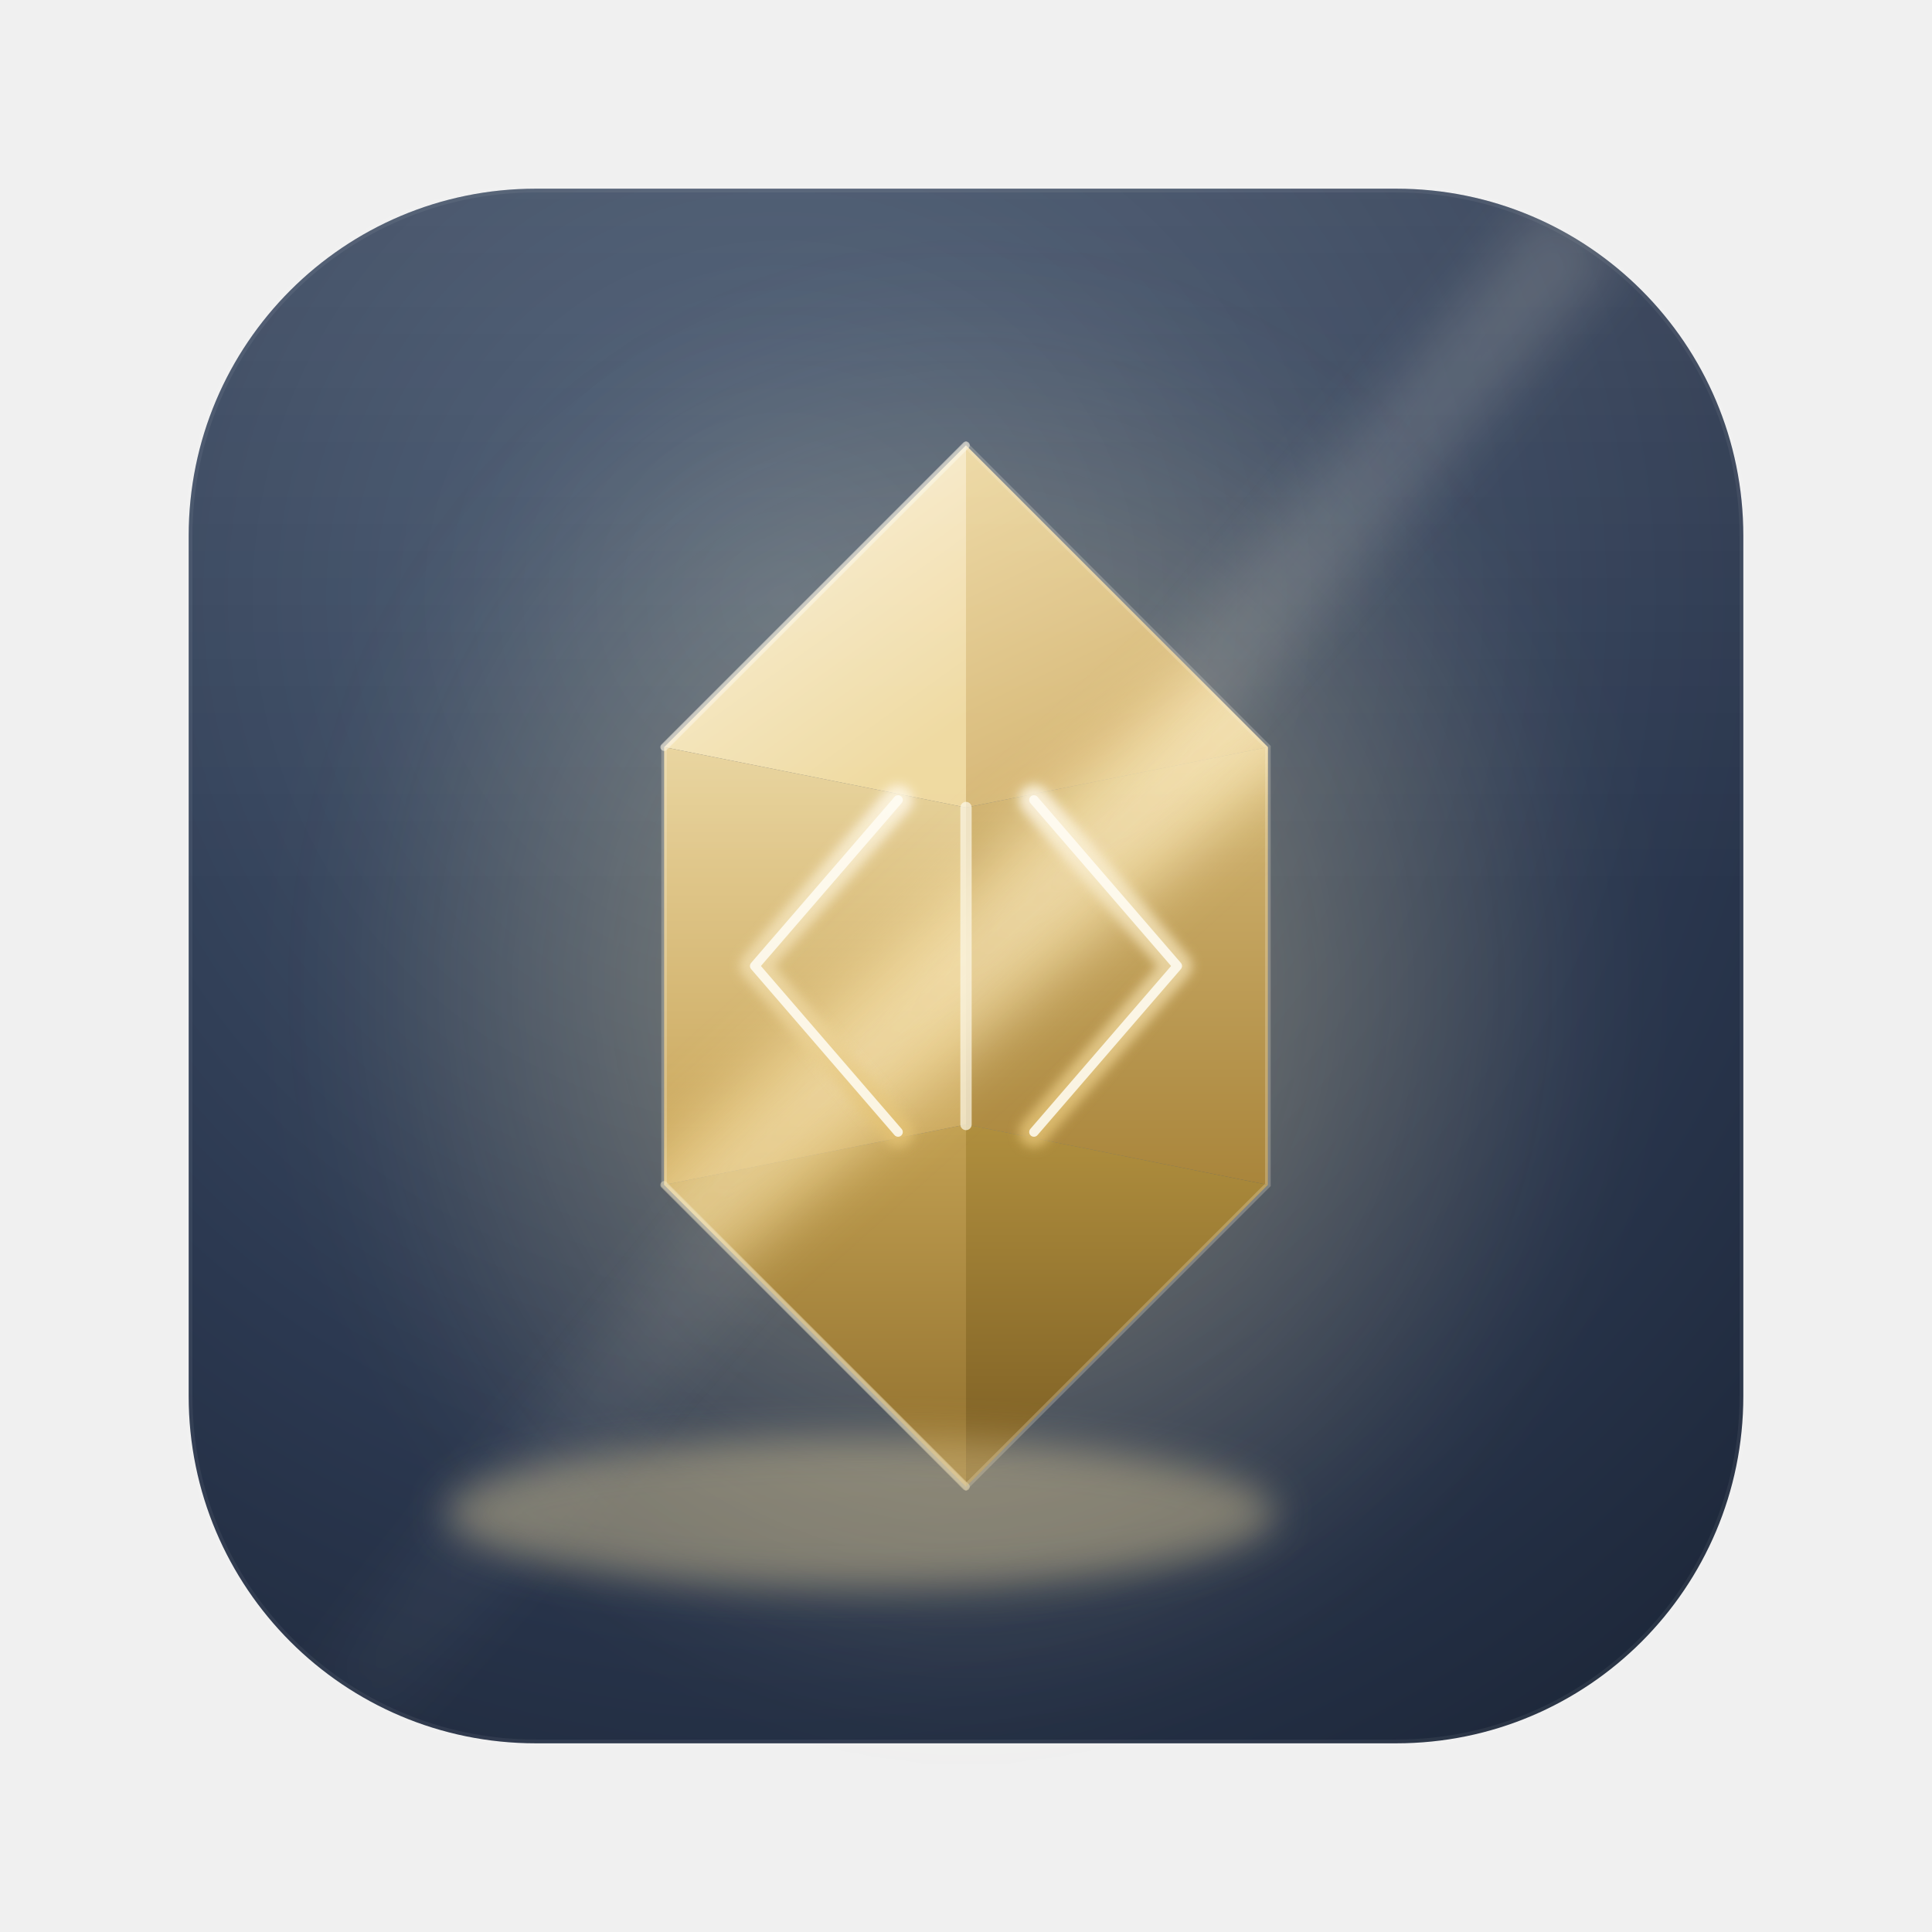
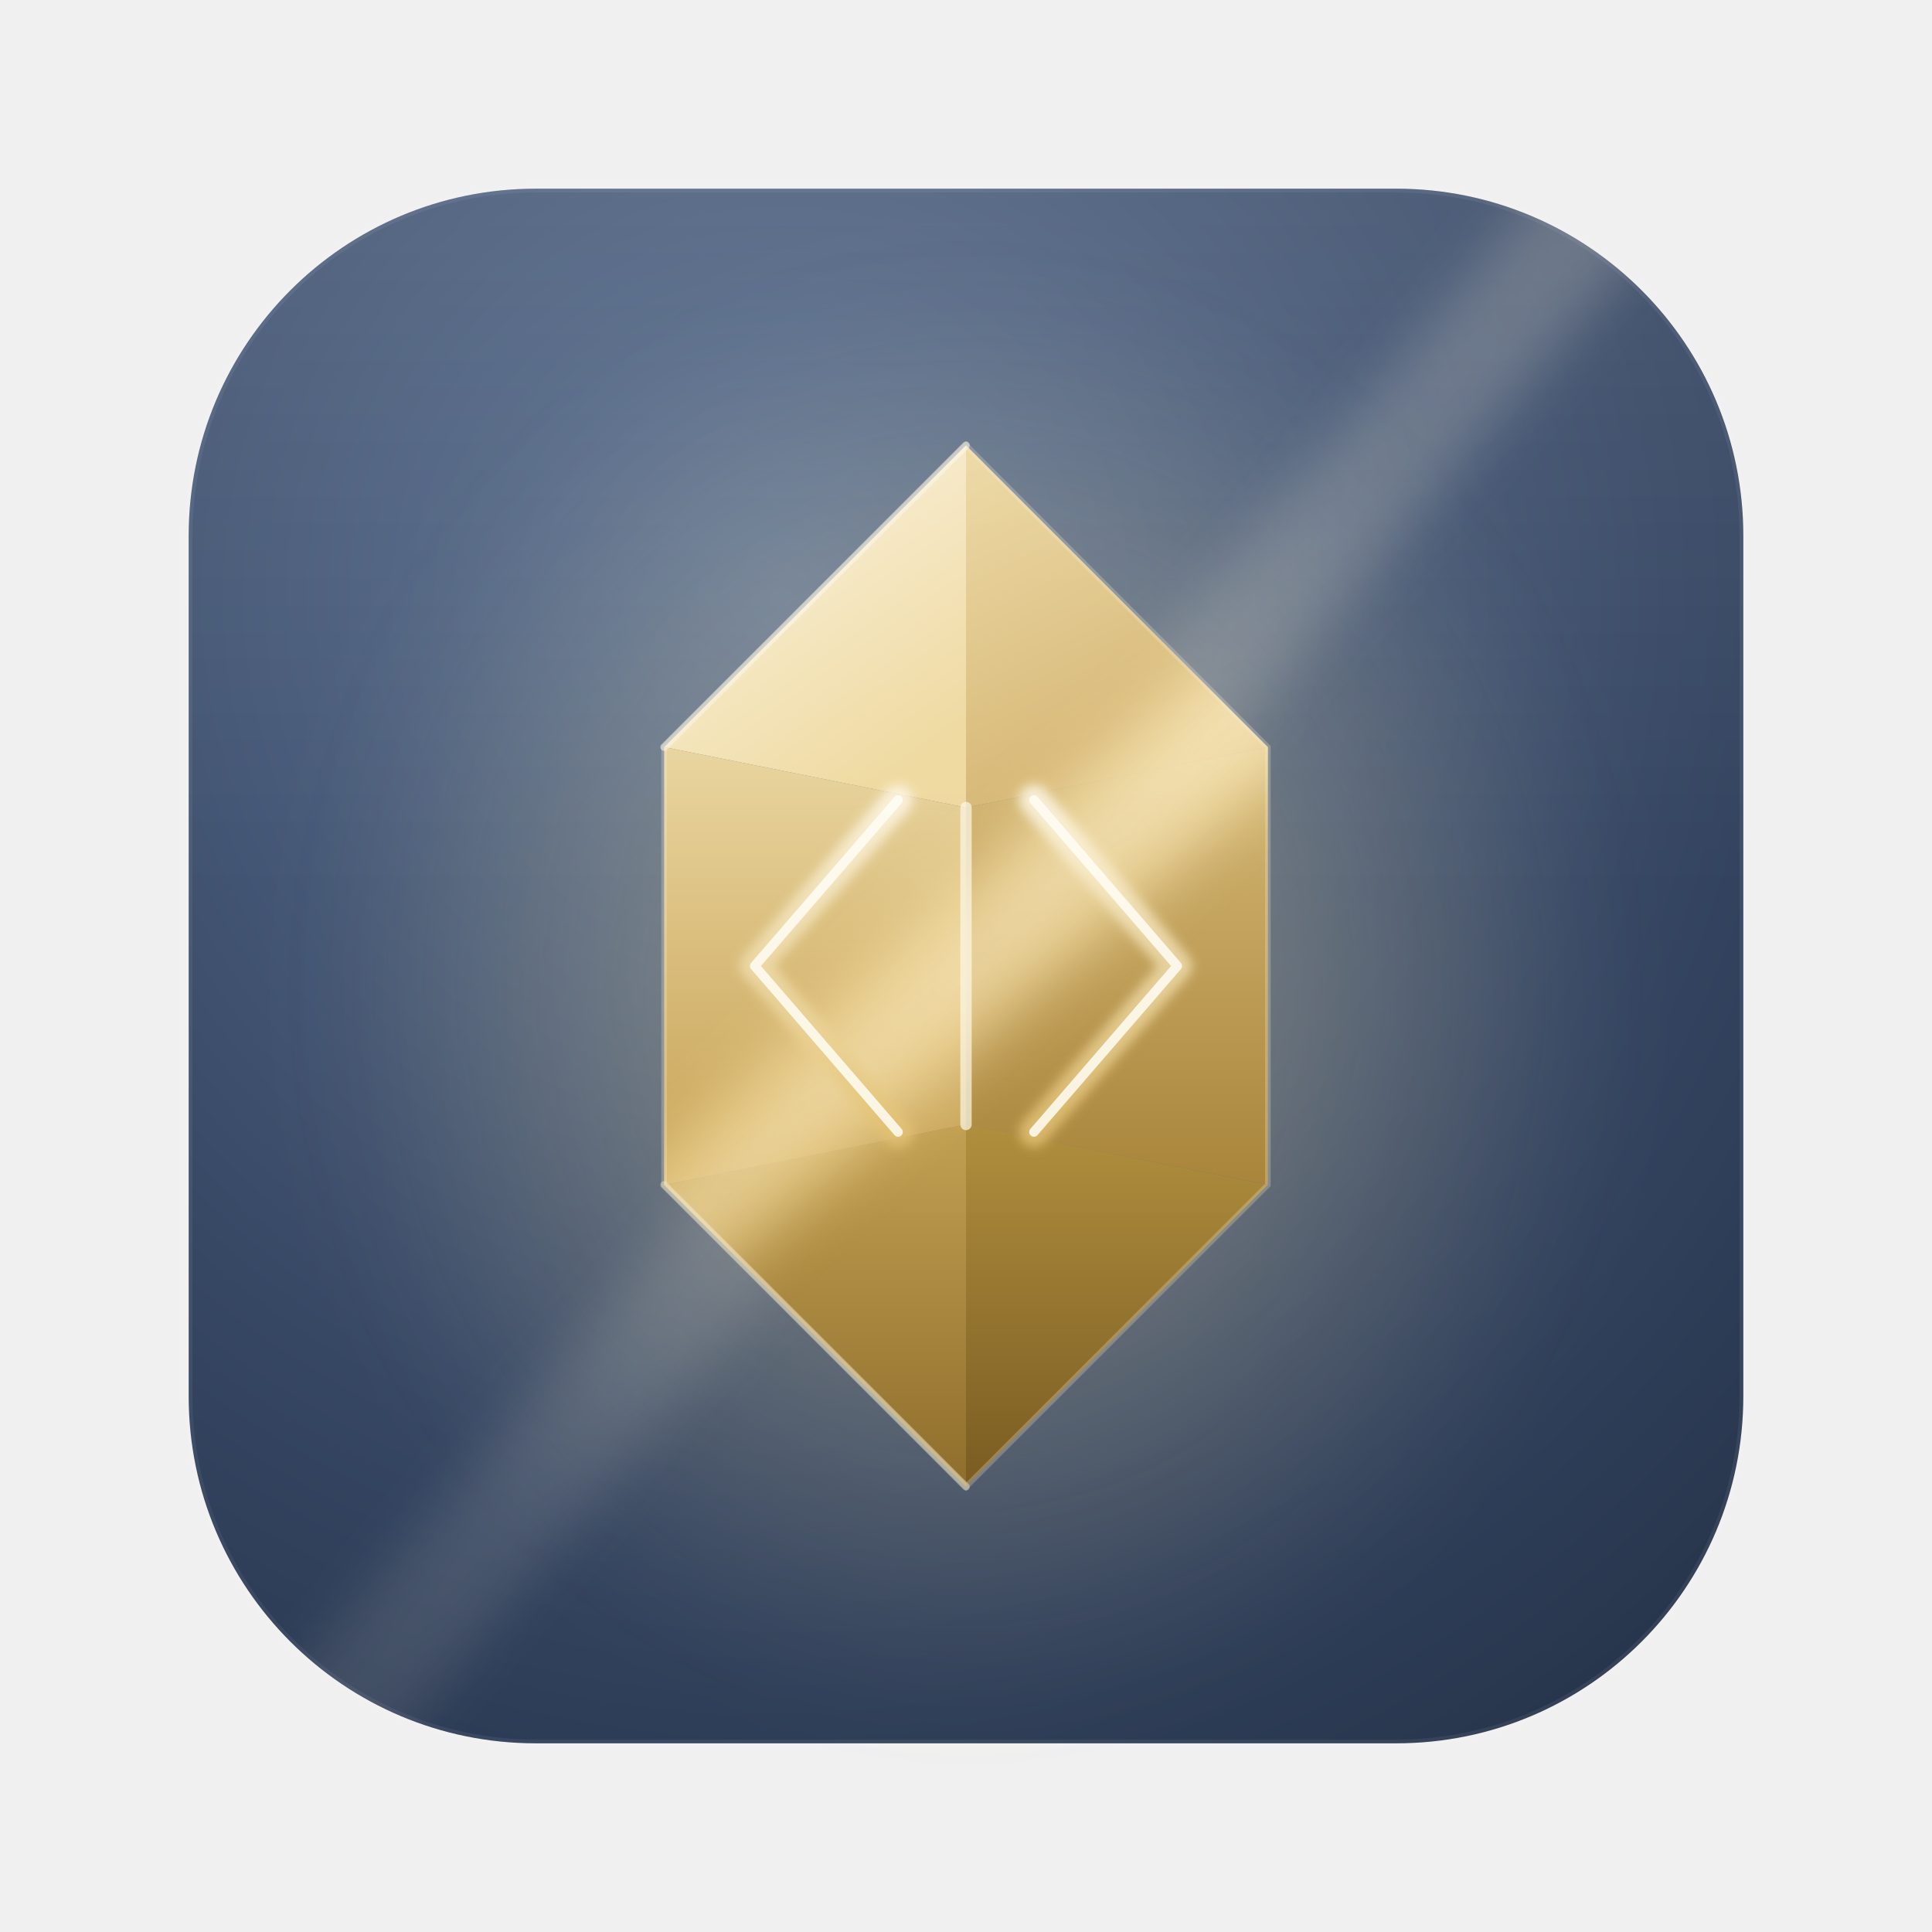
<svg xmlns="http://www.w3.org/2000/svg" viewBox="0 0 512 512">
  <defs>
    <radialGradient id="s4-bg" cx="0.38" cy="0.26" r="1.05">
-       <stop offset="0" stop-color="#4A5C74" />
-       <stop offset="0.55" stop-color="#2B3850" />
-       <stop offset="1" stop-color="#172030" />
+       <stop offset="0" stop-color="#5B7192" />
+       <stop offset="0.55" stop-color="#364764" />
+       <stop offset="1" stop-color="#202C40" />
    </radialGradient>
    <linearGradient id="s4-gloss" x1="0" y1="0" x2="0" y2="1">
      <stop offset="0" stop-color="#FFFFFF" stop-opacity="0.10" />
      <stop offset="0.45" stop-color="#FFFFFF" stop-opacity="0" />
    </linearGradient>
    <radialGradient id="s4-innerGlow" cx="0.5" cy="0.5" r="0.5">
      <stop offset="0" stop-color="#EFD9A0" stop-opacity="0.45" />
      <stop offset="1" stop-color="#EFD9A0" stop-opacity="0" />
    </radialGradient>
    <linearGradient id="s4-topL" x1="0" y1="0" x2="0.6" y2="1">
      <stop offset="0" stop-color="#FBF5E3" />
      <stop offset="1" stop-color="#EFD9A0" />
    </linearGradient>
    <linearGradient id="s4-topR" x1="0" y1="0" x2="0.4" y2="1">
      <stop offset="0" stop-color="#EDD8A2" />
      <stop offset="1" stop-color="#D3B370" />
    </linearGradient>
    <linearGradient id="s4-bodyL" x1="0" y1="0" x2="0" y2="1">
      <stop offset="0" stop-color="#E9D49E" />
      <stop offset="1" stop-color="#C7A356" />
    </linearGradient>
    <linearGradient id="s4-bodyR" x1="0" y1="0" x2="0" y2="1">
      <stop offset="0" stop-color="#D5B876" />
      <stop offset="1" stop-color="#A9853B" />
    </linearGradient>
    <linearGradient id="s4-botL" x1="0" y1="0" x2="0" y2="1">
      <stop offset="0" stop-color="#C2A052" />
      <stop offset="1" stop-color="#8F6E2C" />
    </linearGradient>
    <linearGradient id="s4-botR" x1="0" y1="0" x2="0" y2="1">
      <stop offset="0" stop-color="#B08F3E" />
      <stop offset="1" stop-color="#7A5C22" />
    </linearGradient>
    <linearGradient id="s4-beamOut" x1="1" y1="0" x2="0" y2="1">
-       <stop offset="0" stop-color="#F8F2E0" stop-opacity="0.16" />
-       <stop offset="1" stop-color="#F8F2E0" stop-opacity="0.02" />
+       <stop offset="0" stop-color="#F8F2E0" stop-opacity="0.22" />
+       <stop offset="1" stop-color="#F8F2E0" stop-opacity="0.08" />
    </linearGradient>
    <linearGradient id="s4-beamIn" x1="1" y1="0" x2="0" y2="1">
      <stop offset="0" stop-color="#FFF3D0" stop-opacity="0.8" />
      <stop offset="1" stop-color="#F0CE7E" stop-opacity="0.45" />
    </linearGradient>
    <clipPath id="s4-tile">
      <rect x="50" y="50" width="412" height="412" rx="92" />
    </clipPath>
    <clipPath id="s4-crystal">
      <polygon points="256,118 336,198 336,314 256,394 176,314 176,198" />
    </clipPath>
    <filter id="s4-soft" x="-60%" y="-60%" width="220%" height="220%">
      <feGaussianBlur stdDeviation="14" />
    </filter>
    <filter id="s4-soft2" x="-60%" y="-60%" width="220%" height="220%">
      <feGaussianBlur stdDeviation="5" />
    </filter>
    <filter id="s4-beamBlur" x="-60%" y="-60%" width="220%" height="220%">
      <feGaussianBlur stdDeviation="7" />
    </filter>
    <linearGradient id="s4-chev" x1="0" y1="0" x2="0" y2="1">
      <stop offset="0" stop-color="#FFF9E8" />
      <stop offset="1" stop-color="#E3C273" />
    </linearGradient>
    <filter id="s4-glint" x="-60%" y="-60%" width="220%" height="220%">
      <feGaussianBlur stdDeviation="1.4" />
    </filter>
  </defs>
  <rect x="50" y="50" width="412" height="412" rx="92" fill="url(#s4-bg)" />
  <rect x="50" y="50" width="412" height="412" rx="92" fill="none" stroke="#FFFFFF" stroke-opacity="0.06" stroke-width="2" />
  <ellipse cx="256" cy="262" rx="170" ry="190" fill="url(#s4-innerGlow)" filter="url(#s4-soft)" />
  <g clip-path="url(#s4-tile)">
-     <polygon points="429.2,67.7 101.2,459.7 82.8,444.3 410.8,52.3" fill="url(#s4-beamOut)" filter="url(#s4-beamBlur)" />
+     <polygon points="486.1,4.4 48.9,526.8 25.9,507.6 463.1,-14.8" fill="url(#s4-beamOut)" filter="url(#s4-beamBlur)" />
  </g>
  <g>
    <polygon points="256,118 176,198 256,214" fill="url(#s4-topL)" />
    <polygon points="256,118 336,198 256,214" fill="url(#s4-topR)" />
    <polygon points="176,198 256,214 256,298 176,314" fill="url(#s4-bodyL)" />
    <polygon points="336,198 256,214 256,298 336,314" fill="url(#s4-bodyR)" />
    <polygon points="176,314 256,298 256,394" fill="url(#s4-botL)" />
    <polygon points="336,314 256,298 256,394" fill="url(#s4-botR)" />
  </g>
  <g clip-path="url(#s4-crystal)">
    <g transform="rotate(8 256 256)">
      <polygon points="433.8,71.6 105.8,463.6 78.2,440.4 406.2,48.4" fill="url(#s4-beamIn)" filter="url(#s4-beamBlur)" />
      <line x1="420" y1="60" x2="92" y2="452" stroke="#FFFBEA" stroke-width="5" stroke-linecap="round" opacity="0.55" filter="url(#s4-beamBlur)" />
    </g>
  </g>
  <g fill="none" stroke-linecap="round" stroke-linejoin="round">
    <polyline points="238,212 200,256 238,300" stroke="url(#s4-chev)" stroke-width="8" opacity="0.8" filter="url(#s4-glint)" />
    <polyline points="238,212 200,256 238,300" stroke="#FFFDF4" stroke-width="2.5" opacity="0.85" />
    <polyline points="274,212 312,256 274,300" stroke="url(#s4-chev)" stroke-width="8" opacity="0.8" filter="url(#s4-glint)" />
    <polyline points="274,212 312,256 274,300" stroke="#FFFDF4" stroke-width="2.5" opacity="0.85" />
  </g>
  <line x1="256" y1="214" x2="256" y2="298" stroke="#FDF8E9" stroke-opacity="0.7" stroke-width="3" stroke-linecap="round" />
  <line x1="256" y1="118" x2="176" y2="198" stroke="#FDF8E9" stroke-opacity="0.55" stroke-width="2" stroke-linecap="round" />
  <line x1="176" y1="314" x2="256" y2="394" stroke="#F3E7C2" stroke-opacity="0.45" stroke-width="2" stroke-linecap="round" />
  <polygon points="256,118 336,198 336,314 256,394 176,314 176,198" fill="none" stroke="#FBF3DC" stroke-opacity="0.25" stroke-width="1.5" />
-   <ellipse cx="228" cy="401" rx="110" ry="20" fill="#EFD9A0" opacity="0.4" filter="url(#s4-soft2)" />
  <rect x="50" y="50" width="412" height="412" rx="92" fill="url(#s4-gloss)" />
</svg>
